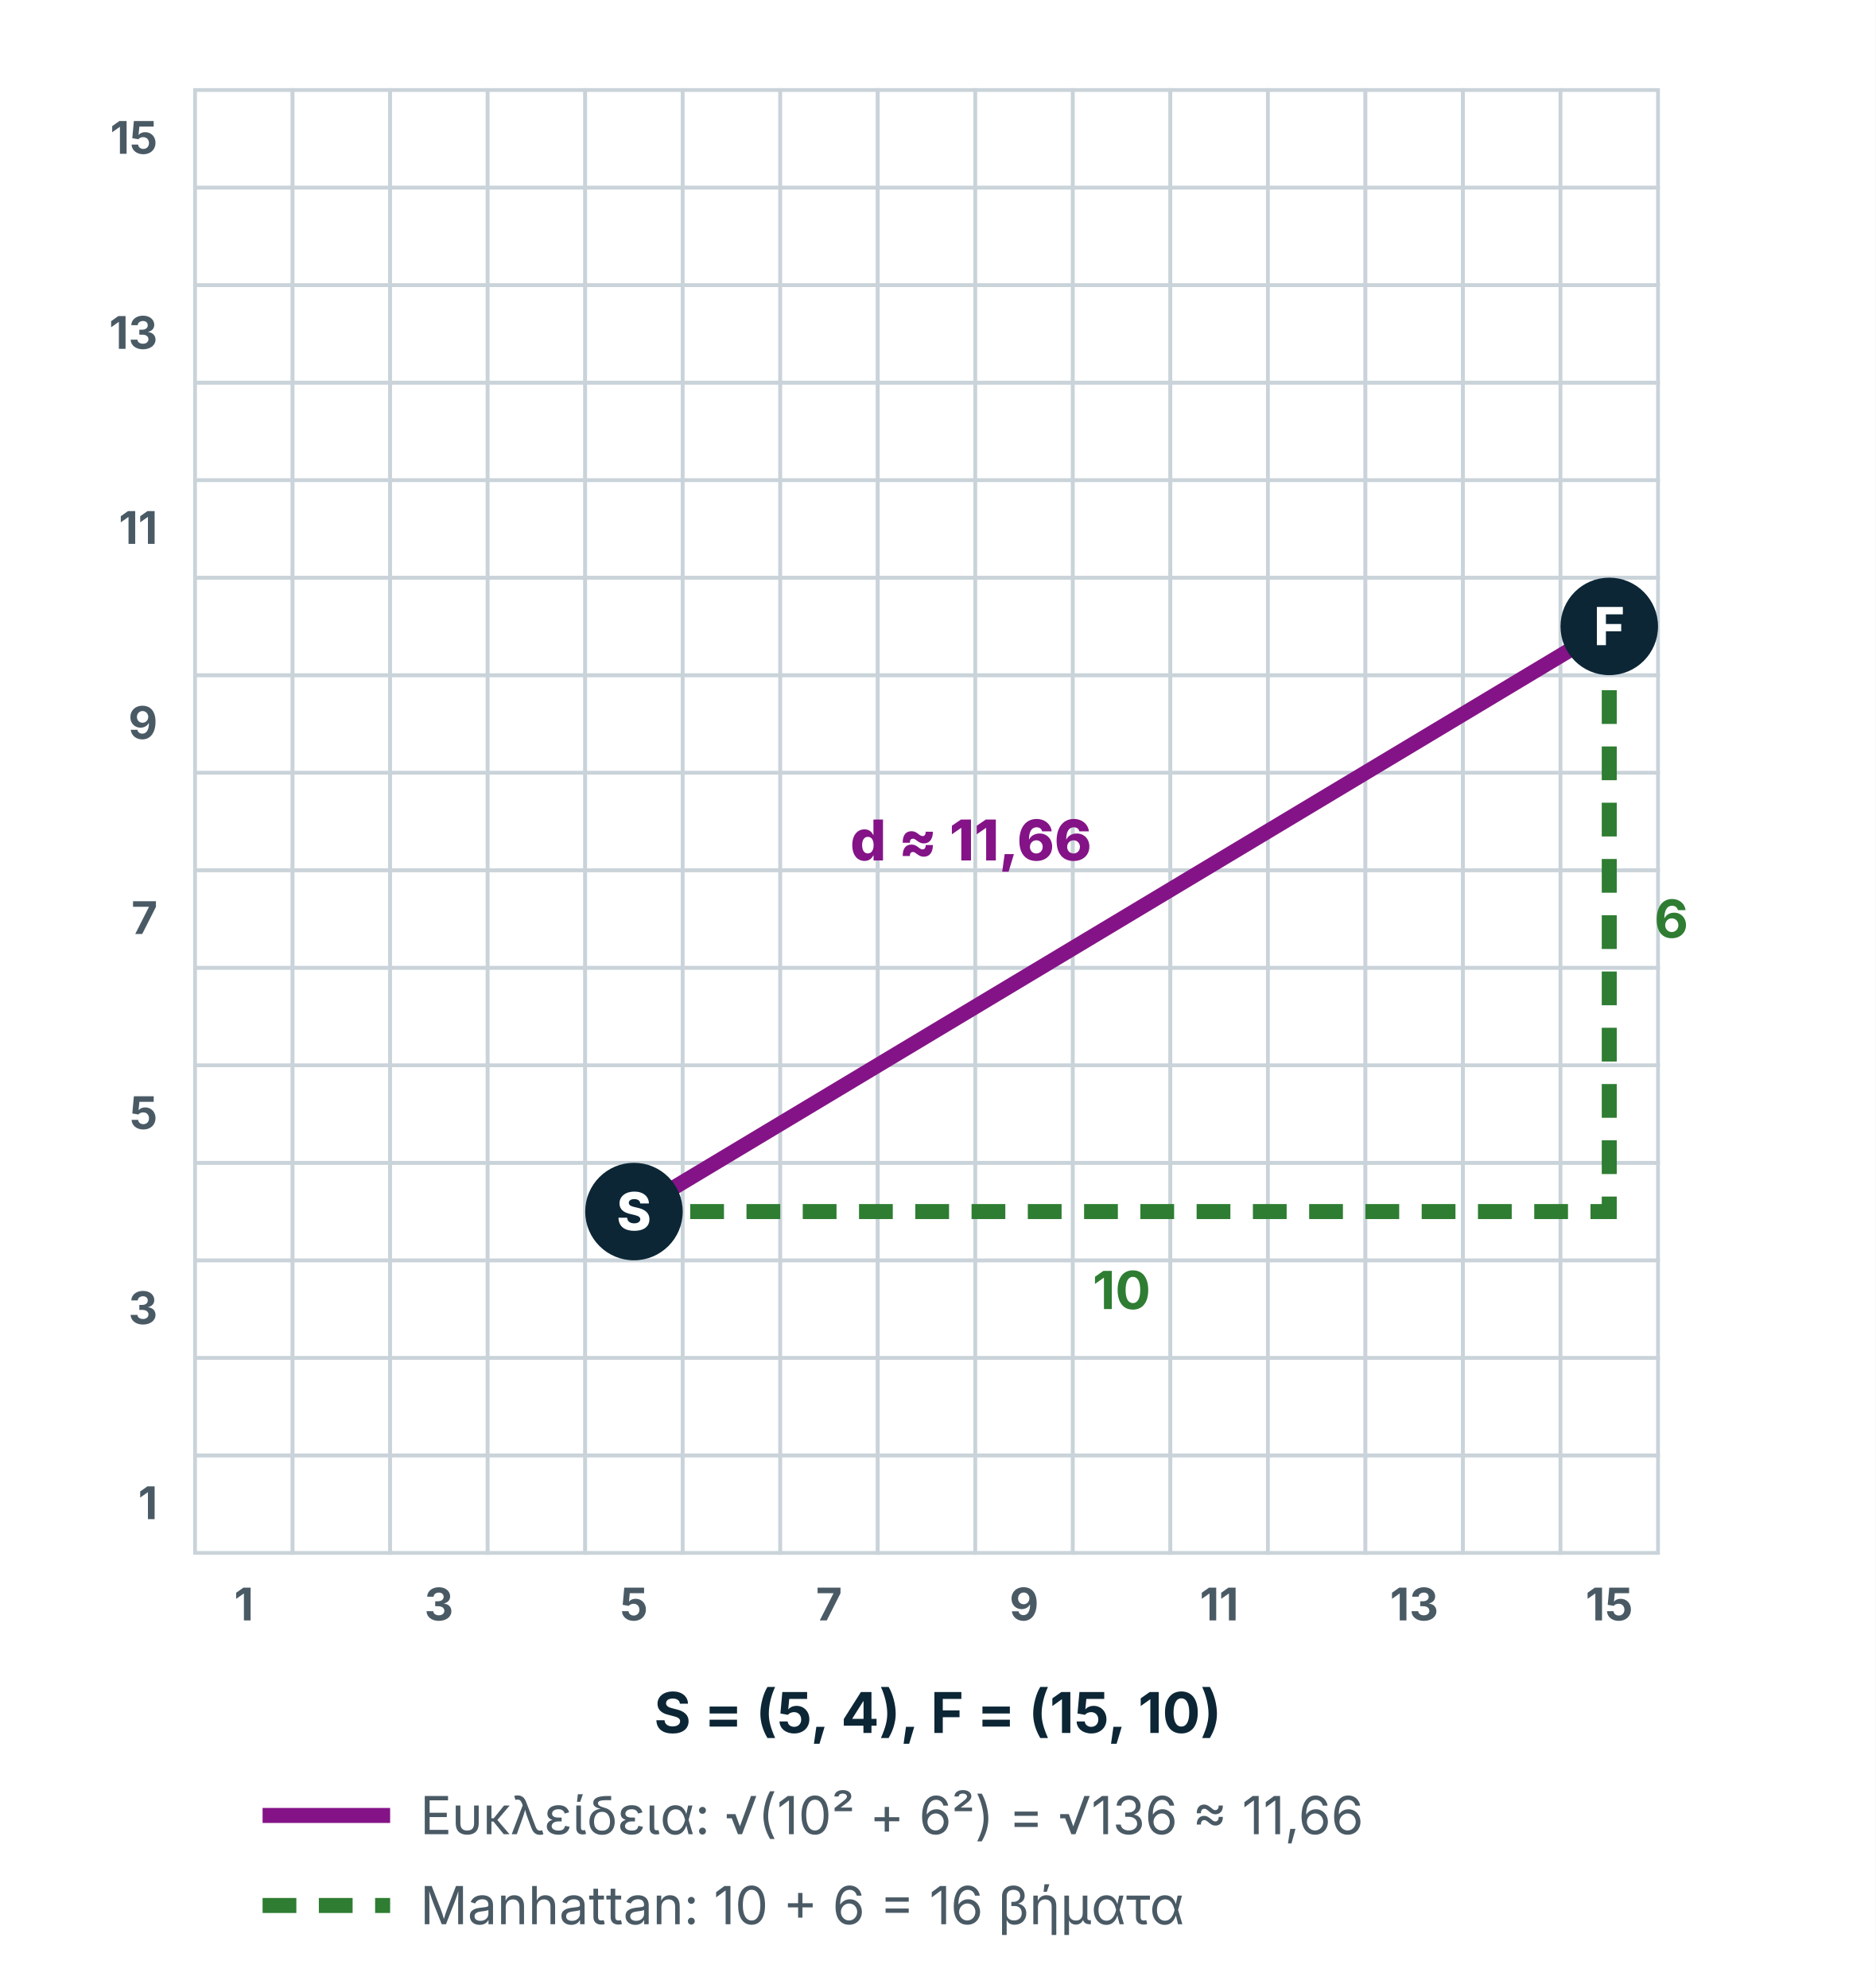
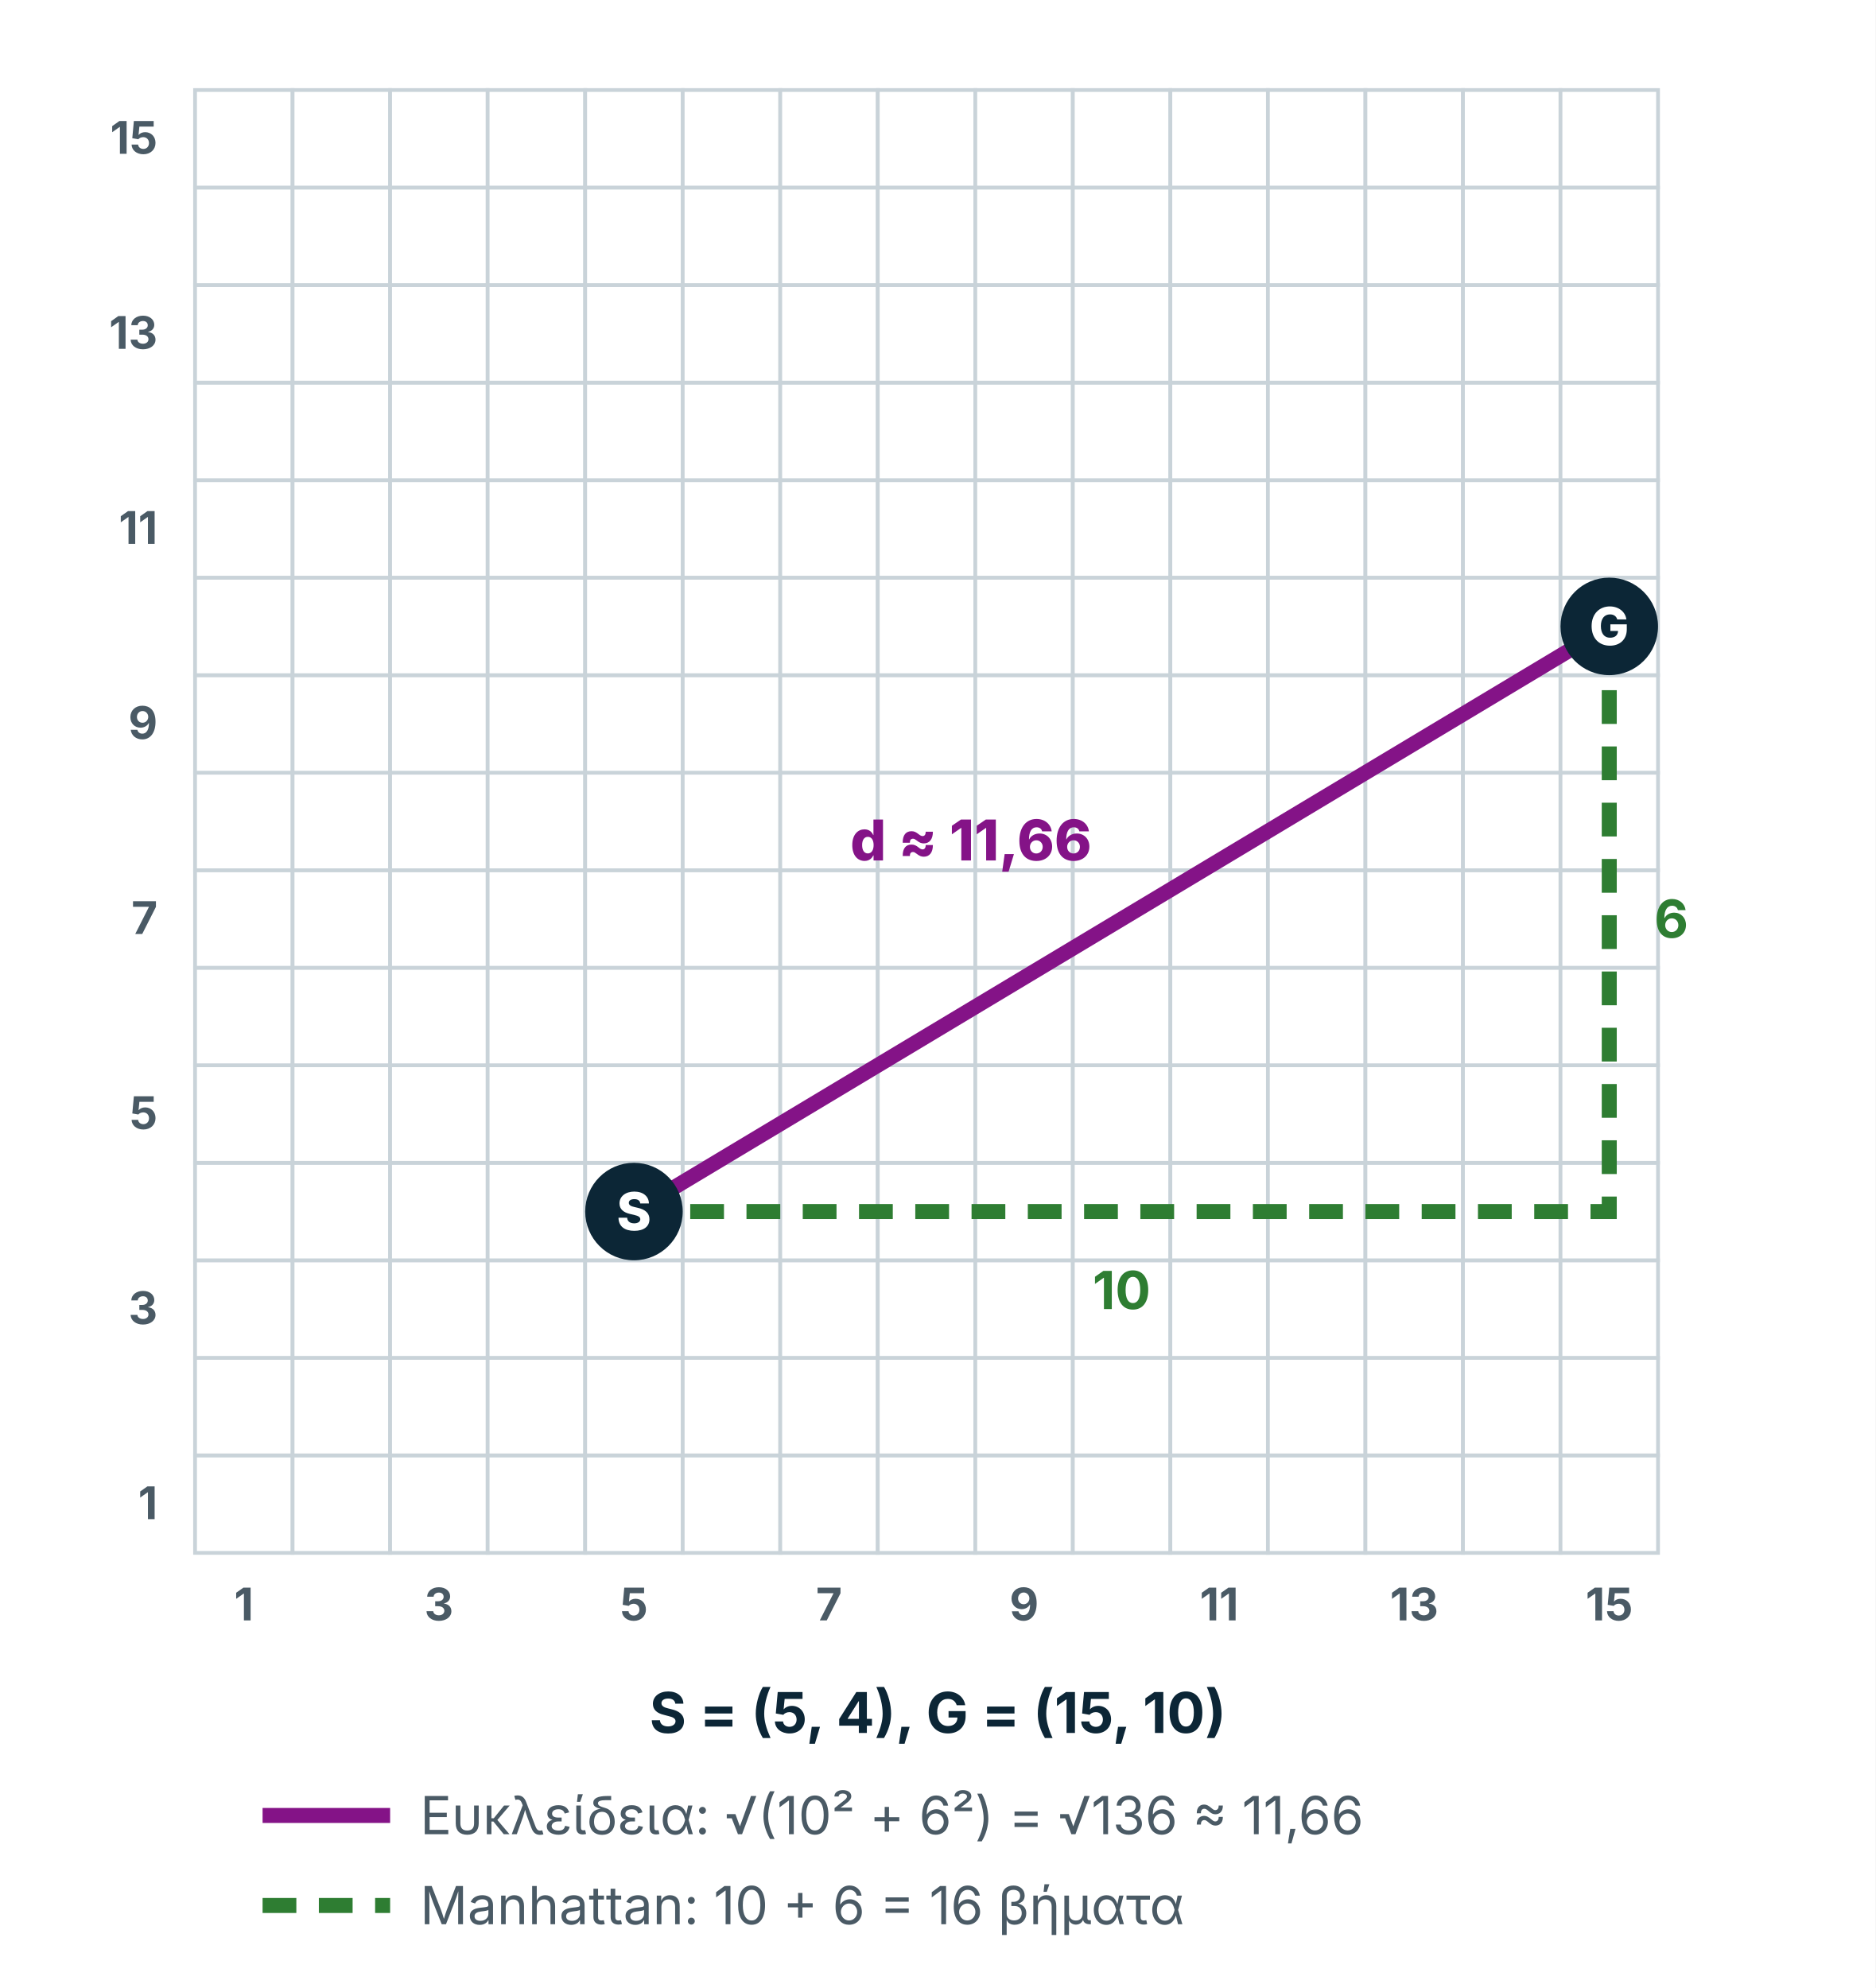
<svg xmlns="http://www.w3.org/2000/svg" viewBox="0 0 500 530" width="500" height="530" font-family="system-ui, -apple-system, 'Segoe UI', sans-serif">
  <defs>
    <marker id="a-ink" viewBox="0 0 10 10" refX="9" refY="5" markerWidth="7" markerHeight="7" orient="auto-start-reverse">
      <path d="M0 0L10 5L0 10z" fill="#0c2636" />
    </marker>
    <marker id="a-acc" viewBox="0 0 10 10" refX="9" refY="5" markerWidth="7" markerHeight="7" orient="auto-start-reverse">
      <path d="M0 0L10 5L0 10z" fill="#841387" />
    </marker>
    <marker id="a-ok" viewBox="0 0 10 10" refX="9" refY="5" markerWidth="7" markerHeight="7" orient="auto-start-reverse">
      <path d="M0 0L10 5L0 10z" fill="#2e7d32" />
    </marker>
    <marker id="a-muted" viewBox="0 0 10 10" refX="9" refY="5" markerWidth="7" markerHeight="7" orient="auto-start-reverse">
      <path d="M0 0L10 5L0 10z" fill="#7b8a94" />
    </marker>
  </defs>
  <rect width="500" height="530" fill="#ffffff" />
  <rect x="52" y="388" width="26" height="26" fill="#ffffff" stroke="#c9d3d9" stroke-width="1" />
  <rect x="52" y="362" width="26" height="26" fill="#ffffff" stroke="#c9d3d9" stroke-width="1" />
  <rect x="52" y="336" width="26" height="26" fill="#ffffff" stroke="#c9d3d9" stroke-width="1" />
  <rect x="52" y="310" width="26" height="26" fill="#ffffff" stroke="#c9d3d9" stroke-width="1" />
  <rect x="52" y="284" width="26" height="26" fill="#ffffff" stroke="#c9d3d9" stroke-width="1" />
  <rect x="52" y="258" width="26" height="26" fill="#ffffff" stroke="#c9d3d9" stroke-width="1" />
  <rect x="52" y="232" width="26" height="26" fill="#ffffff" stroke="#c9d3d9" stroke-width="1" />
  <rect x="52" y="206" width="26" height="26" fill="#ffffff" stroke="#c9d3d9" stroke-width="1" />
  <rect x="52" y="180" width="26" height="26" fill="#ffffff" stroke="#c9d3d9" stroke-width="1" />
  <rect x="52" y="154" width="26" height="26" fill="#ffffff" stroke="#c9d3d9" stroke-width="1" />
  <rect x="52" y="128" width="26" height="26" fill="#ffffff" stroke="#c9d3d9" stroke-width="1" />
  <rect x="52" y="102" width="26" height="26" fill="#ffffff" stroke="#c9d3d9" stroke-width="1" />
  <rect x="52" y="76" width="26" height="26" fill="#ffffff" stroke="#c9d3d9" stroke-width="1" />
  <rect x="52" y="50" width="26" height="26" fill="#ffffff" stroke="#c9d3d9" stroke-width="1" />
  <rect x="52" y="24" width="26" height="26" fill="#ffffff" stroke="#c9d3d9" stroke-width="1" />
  <rect x="78" y="388" width="26" height="26" fill="#ffffff" stroke="#c9d3d9" stroke-width="1" />
  <rect x="78" y="362" width="26" height="26" fill="#ffffff" stroke="#c9d3d9" stroke-width="1" />
  <rect x="78" y="336" width="26" height="26" fill="#ffffff" stroke="#c9d3d9" stroke-width="1" />
  <rect x="78" y="310" width="26" height="26" fill="#ffffff" stroke="#c9d3d9" stroke-width="1" />
  <rect x="78" y="284" width="26" height="26" fill="#ffffff" stroke="#c9d3d9" stroke-width="1" />
  <rect x="78" y="258" width="26" height="26" fill="#ffffff" stroke="#c9d3d9" stroke-width="1" />
  <rect x="78" y="232" width="26" height="26" fill="#ffffff" stroke="#c9d3d9" stroke-width="1" />
  <rect x="78" y="206" width="26" height="26" fill="#ffffff" stroke="#c9d3d9" stroke-width="1" />
  <rect x="78" y="180" width="26" height="26" fill="#ffffff" stroke="#c9d3d9" stroke-width="1" />
  <rect x="78" y="154" width="26" height="26" fill="#ffffff" stroke="#c9d3d9" stroke-width="1" />
  <rect x="78" y="128" width="26" height="26" fill="#ffffff" stroke="#c9d3d9" stroke-width="1" />
  <rect x="78" y="102" width="26" height="26" fill="#ffffff" stroke="#c9d3d9" stroke-width="1" />
  <rect x="78" y="76" width="26" height="26" fill="#ffffff" stroke="#c9d3d9" stroke-width="1" />
  <rect x="78" y="50" width="26" height="26" fill="#ffffff" stroke="#c9d3d9" stroke-width="1" />
  <rect x="78" y="24" width="26" height="26" fill="#ffffff" stroke="#c9d3d9" stroke-width="1" />
  <rect x="104" y="388" width="26" height="26" fill="#ffffff" stroke="#c9d3d9" stroke-width="1" />
  <rect x="104" y="362" width="26" height="26" fill="#ffffff" stroke="#c9d3d9" stroke-width="1" />
  <rect x="104" y="336" width="26" height="26" fill="#ffffff" stroke="#c9d3d9" stroke-width="1" />
  <rect x="104" y="310" width="26" height="26" fill="#ffffff" stroke="#c9d3d9" stroke-width="1" />
  <rect x="104" y="284" width="26" height="26" fill="#ffffff" stroke="#c9d3d9" stroke-width="1" />
  <rect x="104" y="258" width="26" height="26" fill="#ffffff" stroke="#c9d3d9" stroke-width="1" />
  <rect x="104" y="232" width="26" height="26" fill="#ffffff" stroke="#c9d3d9" stroke-width="1" />
  <rect x="104" y="206" width="26" height="26" fill="#ffffff" stroke="#c9d3d9" stroke-width="1" />
  <rect x="104" y="180" width="26" height="26" fill="#ffffff" stroke="#c9d3d9" stroke-width="1" />
  <rect x="104" y="154" width="26" height="26" fill="#ffffff" stroke="#c9d3d9" stroke-width="1" />
  <rect x="104" y="128" width="26" height="26" fill="#ffffff" stroke="#c9d3d9" stroke-width="1" />
  <rect x="104" y="102" width="26" height="26" fill="#ffffff" stroke="#c9d3d9" stroke-width="1" />
  <rect x="104" y="76" width="26" height="26" fill="#ffffff" stroke="#c9d3d9" stroke-width="1" />
  <rect x="104" y="50" width="26" height="26" fill="#ffffff" stroke="#c9d3d9" stroke-width="1" />
  <rect x="104" y="24" width="26" height="26" fill="#ffffff" stroke="#c9d3d9" stroke-width="1" />
  <rect x="130" y="388" width="26" height="26" fill="#ffffff" stroke="#c9d3d9" stroke-width="1" />
  <rect x="130" y="362" width="26" height="26" fill="#ffffff" stroke="#c9d3d9" stroke-width="1" />
  <rect x="130" y="336" width="26" height="26" fill="#ffffff" stroke="#c9d3d9" stroke-width="1" />
  <rect x="130" y="310" width="26" height="26" fill="#ffffff" stroke="#c9d3d9" stroke-width="1" />
  <rect x="130" y="284" width="26" height="26" fill="#ffffff" stroke="#c9d3d9" stroke-width="1" />
  <rect x="130" y="258" width="26" height="26" fill="#ffffff" stroke="#c9d3d9" stroke-width="1" />
  <rect x="130" y="232" width="26" height="26" fill="#ffffff" stroke="#c9d3d9" stroke-width="1" />
  <rect x="130" y="206" width="26" height="26" fill="#ffffff" stroke="#c9d3d9" stroke-width="1" />
  <rect x="130" y="180" width="26" height="26" fill="#ffffff" stroke="#c9d3d9" stroke-width="1" />
  <rect x="130" y="154" width="26" height="26" fill="#ffffff" stroke="#c9d3d9" stroke-width="1" />
  <rect x="130" y="128" width="26" height="26" fill="#ffffff" stroke="#c9d3d9" stroke-width="1" />
  <rect x="130" y="102" width="26" height="26" fill="#ffffff" stroke="#c9d3d9" stroke-width="1" />
  <rect x="130" y="76" width="26" height="26" fill="#ffffff" stroke="#c9d3d9" stroke-width="1" />
  <rect x="130" y="50" width="26" height="26" fill="#ffffff" stroke="#c9d3d9" stroke-width="1" />
  <rect x="130" y="24" width="26" height="26" fill="#ffffff" stroke="#c9d3d9" stroke-width="1" />
  <rect x="156" y="388" width="26" height="26" fill="#ffffff" stroke="#c9d3d9" stroke-width="1" />
  <rect x="156" y="362" width="26" height="26" fill="#ffffff" stroke="#c9d3d9" stroke-width="1" />
  <rect x="156" y="336" width="26" height="26" fill="#ffffff" stroke="#c9d3d9" stroke-width="1" />
  <rect x="156" y="310" width="26" height="26" fill="#ffffff" stroke="#c9d3d9" stroke-width="1" />
  <rect x="156" y="284" width="26" height="26" fill="#ffffff" stroke="#c9d3d9" stroke-width="1" />
  <rect x="156" y="258" width="26" height="26" fill="#ffffff" stroke="#c9d3d9" stroke-width="1" />
  <rect x="156" y="232" width="26" height="26" fill="#ffffff" stroke="#c9d3d9" stroke-width="1" />
  <rect x="156" y="206" width="26" height="26" fill="#ffffff" stroke="#c9d3d9" stroke-width="1" />
  <rect x="156" y="180" width="26" height="26" fill="#ffffff" stroke="#c9d3d9" stroke-width="1" />
  <rect x="156" y="154" width="26" height="26" fill="#ffffff" stroke="#c9d3d9" stroke-width="1" />
  <rect x="156" y="128" width="26" height="26" fill="#ffffff" stroke="#c9d3d9" stroke-width="1" />
  <rect x="156" y="102" width="26" height="26" fill="#ffffff" stroke="#c9d3d9" stroke-width="1" />
  <rect x="156" y="76" width="26" height="26" fill="#ffffff" stroke="#c9d3d9" stroke-width="1" />
  <rect x="156" y="50" width="26" height="26" fill="#ffffff" stroke="#c9d3d9" stroke-width="1" />
  <rect x="156" y="24" width="26" height="26" fill="#ffffff" stroke="#c9d3d9" stroke-width="1" />
  <rect x="182" y="388" width="26" height="26" fill="#ffffff" stroke="#c9d3d9" stroke-width="1" />
  <rect x="182" y="362" width="26" height="26" fill="#ffffff" stroke="#c9d3d9" stroke-width="1" />
  <rect x="182" y="336" width="26" height="26" fill="#ffffff" stroke="#c9d3d9" stroke-width="1" />
  <rect x="182" y="310" width="26" height="26" fill="#ffffff" stroke="#c9d3d9" stroke-width="1" />
  <rect x="182" y="284" width="26" height="26" fill="#ffffff" stroke="#c9d3d9" stroke-width="1" />
  <rect x="182" y="258" width="26" height="26" fill="#ffffff" stroke="#c9d3d9" stroke-width="1" />
  <rect x="182" y="232" width="26" height="26" fill="#ffffff" stroke="#c9d3d9" stroke-width="1" />
  <rect x="182" y="206" width="26" height="26" fill="#ffffff" stroke="#c9d3d9" stroke-width="1" />
  <rect x="182" y="180" width="26" height="26" fill="#ffffff" stroke="#c9d3d9" stroke-width="1" />
  <rect x="182" y="154" width="26" height="26" fill="#ffffff" stroke="#c9d3d9" stroke-width="1" />
  <rect x="182" y="128" width="26" height="26" fill="#ffffff" stroke="#c9d3d9" stroke-width="1" />
  <rect x="182" y="102" width="26" height="26" fill="#ffffff" stroke="#c9d3d9" stroke-width="1" />
  <rect x="182" y="76" width="26" height="26" fill="#ffffff" stroke="#c9d3d9" stroke-width="1" />
  <rect x="182" y="50" width="26" height="26" fill="#ffffff" stroke="#c9d3d9" stroke-width="1" />
  <rect x="182" y="24" width="26" height="26" fill="#ffffff" stroke="#c9d3d9" stroke-width="1" />
  <rect x="208" y="388" width="26" height="26" fill="#ffffff" stroke="#c9d3d9" stroke-width="1" />
  <rect x="208" y="362" width="26" height="26" fill="#ffffff" stroke="#c9d3d9" stroke-width="1" />
  <rect x="208" y="336" width="26" height="26" fill="#ffffff" stroke="#c9d3d9" stroke-width="1" />
  <rect x="208" y="310" width="26" height="26" fill="#ffffff" stroke="#c9d3d9" stroke-width="1" />
  <rect x="208" y="284" width="26" height="26" fill="#ffffff" stroke="#c9d3d9" stroke-width="1" />
  <rect x="208" y="258" width="26" height="26" fill="#ffffff" stroke="#c9d3d9" stroke-width="1" />
  <rect x="208" y="232" width="26" height="26" fill="#ffffff" stroke="#c9d3d9" stroke-width="1" />
  <rect x="208" y="206" width="26" height="26" fill="#ffffff" stroke="#c9d3d9" stroke-width="1" />
  <rect x="208" y="180" width="26" height="26" fill="#ffffff" stroke="#c9d3d9" stroke-width="1" />
  <rect x="208" y="154" width="26" height="26" fill="#ffffff" stroke="#c9d3d9" stroke-width="1" />
  <rect x="208" y="128" width="26" height="26" fill="#ffffff" stroke="#c9d3d9" stroke-width="1" />
  <rect x="208" y="102" width="26" height="26" fill="#ffffff" stroke="#c9d3d9" stroke-width="1" />
  <rect x="208" y="76" width="26" height="26" fill="#ffffff" stroke="#c9d3d9" stroke-width="1" />
  <rect x="208" y="50" width="26" height="26" fill="#ffffff" stroke="#c9d3d9" stroke-width="1" />
  <rect x="208" y="24" width="26" height="26" fill="#ffffff" stroke="#c9d3d9" stroke-width="1" />
  <rect x="234" y="388" width="26" height="26" fill="#ffffff" stroke="#c9d3d9" stroke-width="1" />
  <rect x="234" y="362" width="26" height="26" fill="#ffffff" stroke="#c9d3d9" stroke-width="1" />
  <rect x="234" y="336" width="26" height="26" fill="#ffffff" stroke="#c9d3d9" stroke-width="1" />
  <rect x="234" y="310" width="26" height="26" fill="#ffffff" stroke="#c9d3d9" stroke-width="1" />
  <rect x="234" y="284" width="26" height="26" fill="#ffffff" stroke="#c9d3d9" stroke-width="1" />
  <rect x="234" y="258" width="26" height="26" fill="#ffffff" stroke="#c9d3d9" stroke-width="1" />
  <rect x="234" y="232" width="26" height="26" fill="#ffffff" stroke="#c9d3d9" stroke-width="1" />
  <rect x="234" y="206" width="26" height="26" fill="#ffffff" stroke="#c9d3d9" stroke-width="1" />
  <rect x="234" y="180" width="26" height="26" fill="#ffffff" stroke="#c9d3d9" stroke-width="1" />
  <rect x="234" y="154" width="26" height="26" fill="#ffffff" stroke="#c9d3d9" stroke-width="1" />
  <rect x="234" y="128" width="26" height="26" fill="#ffffff" stroke="#c9d3d9" stroke-width="1" />
  <rect x="234" y="102" width="26" height="26" fill="#ffffff" stroke="#c9d3d9" stroke-width="1" />
  <rect x="234" y="76" width="26" height="26" fill="#ffffff" stroke="#c9d3d9" stroke-width="1" />
  <rect x="234" y="50" width="26" height="26" fill="#ffffff" stroke="#c9d3d9" stroke-width="1" />
  <rect x="234" y="24" width="26" height="26" fill="#ffffff" stroke="#c9d3d9" stroke-width="1" />
  <rect x="260" y="388" width="26" height="26" fill="#ffffff" stroke="#c9d3d9" stroke-width="1" />
  <rect x="260" y="362" width="26" height="26" fill="#ffffff" stroke="#c9d3d9" stroke-width="1" />
  <rect x="260" y="336" width="26" height="26" fill="#ffffff" stroke="#c9d3d9" stroke-width="1" />
  <rect x="260" y="310" width="26" height="26" fill="#ffffff" stroke="#c9d3d9" stroke-width="1" />
  <rect x="260" y="284" width="26" height="26" fill="#ffffff" stroke="#c9d3d9" stroke-width="1" />
  <rect x="260" y="258" width="26" height="26" fill="#ffffff" stroke="#c9d3d9" stroke-width="1" />
  <rect x="260" y="232" width="26" height="26" fill="#ffffff" stroke="#c9d3d9" stroke-width="1" />
  <rect x="260" y="206" width="26" height="26" fill="#ffffff" stroke="#c9d3d9" stroke-width="1" />
  <rect x="260" y="180" width="26" height="26" fill="#ffffff" stroke="#c9d3d9" stroke-width="1" />
  <rect x="260" y="154" width="26" height="26" fill="#ffffff" stroke="#c9d3d9" stroke-width="1" />
  <rect x="260" y="128" width="26" height="26" fill="#ffffff" stroke="#c9d3d9" stroke-width="1" />
  <rect x="260" y="102" width="26" height="26" fill="#ffffff" stroke="#c9d3d9" stroke-width="1" />
  <rect x="260" y="76" width="26" height="26" fill="#ffffff" stroke="#c9d3d9" stroke-width="1" />
  <rect x="260" y="50" width="26" height="26" fill="#ffffff" stroke="#c9d3d9" stroke-width="1" />
  <rect x="260" y="24" width="26" height="26" fill="#ffffff" stroke="#c9d3d9" stroke-width="1" />
  <rect x="286" y="388" width="26" height="26" fill="#ffffff" stroke="#c9d3d9" stroke-width="1" />
  <rect x="286" y="362" width="26" height="26" fill="#ffffff" stroke="#c9d3d9" stroke-width="1" />
  <rect x="286" y="336" width="26" height="26" fill="#ffffff" stroke="#c9d3d9" stroke-width="1" />
  <rect x="286" y="310" width="26" height="26" fill="#ffffff" stroke="#c9d3d9" stroke-width="1" />
  <rect x="286" y="284" width="26" height="26" fill="#ffffff" stroke="#c9d3d9" stroke-width="1" />
  <rect x="286" y="258" width="26" height="26" fill="#ffffff" stroke="#c9d3d9" stroke-width="1" />
  <rect x="286" y="232" width="26" height="26" fill="#ffffff" stroke="#c9d3d9" stroke-width="1" />
  <rect x="286" y="206" width="26" height="26" fill="#ffffff" stroke="#c9d3d9" stroke-width="1" />
  <rect x="286" y="180" width="26" height="26" fill="#ffffff" stroke="#c9d3d9" stroke-width="1" />
  <rect x="286" y="154" width="26" height="26" fill="#ffffff" stroke="#c9d3d9" stroke-width="1" />
  <rect x="286" y="128" width="26" height="26" fill="#ffffff" stroke="#c9d3d9" stroke-width="1" />
  <rect x="286" y="102" width="26" height="26" fill="#ffffff" stroke="#c9d3d9" stroke-width="1" />
  <rect x="286" y="76" width="26" height="26" fill="#ffffff" stroke="#c9d3d9" stroke-width="1" />
  <rect x="286" y="50" width="26" height="26" fill="#ffffff" stroke="#c9d3d9" stroke-width="1" />
  <rect x="286" y="24" width="26" height="26" fill="#ffffff" stroke="#c9d3d9" stroke-width="1" />
  <rect x="312" y="388" width="26" height="26" fill="#ffffff" stroke="#c9d3d9" stroke-width="1" />
  <rect x="312" y="362" width="26" height="26" fill="#ffffff" stroke="#c9d3d9" stroke-width="1" />
  <rect x="312" y="336" width="26" height="26" fill="#ffffff" stroke="#c9d3d9" stroke-width="1" />
  <rect x="312" y="310" width="26" height="26" fill="#ffffff" stroke="#c9d3d9" stroke-width="1" />
  <rect x="312" y="284" width="26" height="26" fill="#ffffff" stroke="#c9d3d9" stroke-width="1" />
  <rect x="312" y="258" width="26" height="26" fill="#ffffff" stroke="#c9d3d9" stroke-width="1" />
  <rect x="312" y="232" width="26" height="26" fill="#ffffff" stroke="#c9d3d9" stroke-width="1" />
  <rect x="312" y="206" width="26" height="26" fill="#ffffff" stroke="#c9d3d9" stroke-width="1" />
  <rect x="312" y="180" width="26" height="26" fill="#ffffff" stroke="#c9d3d9" stroke-width="1" />
  <rect x="312" y="154" width="26" height="26" fill="#ffffff" stroke="#c9d3d9" stroke-width="1" />
  <rect x="312" y="128" width="26" height="26" fill="#ffffff" stroke="#c9d3d9" stroke-width="1" />
  <rect x="312" y="102" width="26" height="26" fill="#ffffff" stroke="#c9d3d9" stroke-width="1" />
  <rect x="312" y="76" width="26" height="26" fill="#ffffff" stroke="#c9d3d9" stroke-width="1" />
  <rect x="312" y="50" width="26" height="26" fill="#ffffff" stroke="#c9d3d9" stroke-width="1" />
  <rect x="312" y="24" width="26" height="26" fill="#ffffff" stroke="#c9d3d9" stroke-width="1" />
  <rect x="338" y="388" width="26" height="26" fill="#ffffff" stroke="#c9d3d9" stroke-width="1" />
  <rect x="338" y="362" width="26" height="26" fill="#ffffff" stroke="#c9d3d9" stroke-width="1" />
  <rect x="338" y="336" width="26" height="26" fill="#ffffff" stroke="#c9d3d9" stroke-width="1" />
  <rect x="338" y="310" width="26" height="26" fill="#ffffff" stroke="#c9d3d9" stroke-width="1" />
  <rect x="338" y="284" width="26" height="26" fill="#ffffff" stroke="#c9d3d9" stroke-width="1" />
  <rect x="338" y="258" width="26" height="26" fill="#ffffff" stroke="#c9d3d9" stroke-width="1" />
  <rect x="338" y="232" width="26" height="26" fill="#ffffff" stroke="#c9d3d9" stroke-width="1" />
  <rect x="338" y="206" width="26" height="26" fill="#ffffff" stroke="#c9d3d9" stroke-width="1" />
  <rect x="338" y="180" width="26" height="26" fill="#ffffff" stroke="#c9d3d9" stroke-width="1" />
  <rect x="338" y="154" width="26" height="26" fill="#ffffff" stroke="#c9d3d9" stroke-width="1" />
  <rect x="338" y="128" width="26" height="26" fill="#ffffff" stroke="#c9d3d9" stroke-width="1" />
  <rect x="338" y="102" width="26" height="26" fill="#ffffff" stroke="#c9d3d9" stroke-width="1" />
  <rect x="338" y="76" width="26" height="26" fill="#ffffff" stroke="#c9d3d9" stroke-width="1" />
  <rect x="338" y="50" width="26" height="26" fill="#ffffff" stroke="#c9d3d9" stroke-width="1" />
  <rect x="338" y="24" width="26" height="26" fill="#ffffff" stroke="#c9d3d9" stroke-width="1" />
  <rect x="364" y="388" width="26" height="26" fill="#ffffff" stroke="#c9d3d9" stroke-width="1" />
  <rect x="364" y="362" width="26" height="26" fill="#ffffff" stroke="#c9d3d9" stroke-width="1" />
  <rect x="364" y="336" width="26" height="26" fill="#ffffff" stroke="#c9d3d9" stroke-width="1" />
  <rect x="364" y="310" width="26" height="26" fill="#ffffff" stroke="#c9d3d9" stroke-width="1" />
  <rect x="364" y="284" width="26" height="26" fill="#ffffff" stroke="#c9d3d9" stroke-width="1" />
  <rect x="364" y="258" width="26" height="26" fill="#ffffff" stroke="#c9d3d9" stroke-width="1" />
  <rect x="364" y="232" width="26" height="26" fill="#ffffff" stroke="#c9d3d9" stroke-width="1" />
  <rect x="364" y="206" width="26" height="26" fill="#ffffff" stroke="#c9d3d9" stroke-width="1" />
  <rect x="364" y="180" width="26" height="26" fill="#ffffff" stroke="#c9d3d9" stroke-width="1" />
  <rect x="364" y="154" width="26" height="26" fill="#ffffff" stroke="#c9d3d9" stroke-width="1" />
  <rect x="364" y="128" width="26" height="26" fill="#ffffff" stroke="#c9d3d9" stroke-width="1" />
  <rect x="364" y="102" width="26" height="26" fill="#ffffff" stroke="#c9d3d9" stroke-width="1" />
  <rect x="364" y="76" width="26" height="26" fill="#ffffff" stroke="#c9d3d9" stroke-width="1" />
  <rect x="364" y="50" width="26" height="26" fill="#ffffff" stroke="#c9d3d9" stroke-width="1" />
  <rect x="364" y="24" width="26" height="26" fill="#ffffff" stroke="#c9d3d9" stroke-width="1" />
  <rect x="390" y="388" width="26" height="26" fill="#ffffff" stroke="#c9d3d9" stroke-width="1" />
  <rect x="390" y="362" width="26" height="26" fill="#ffffff" stroke="#c9d3d9" stroke-width="1" />
  <rect x="390" y="336" width="26" height="26" fill="#ffffff" stroke="#c9d3d9" stroke-width="1" />
  <rect x="390" y="310" width="26" height="26" fill="#ffffff" stroke="#c9d3d9" stroke-width="1" />
  <rect x="390" y="284" width="26" height="26" fill="#ffffff" stroke="#c9d3d9" stroke-width="1" />
  <rect x="390" y="258" width="26" height="26" fill="#ffffff" stroke="#c9d3d9" stroke-width="1" />
  <rect x="390" y="232" width="26" height="26" fill="#ffffff" stroke="#c9d3d9" stroke-width="1" />
  <rect x="390" y="206" width="26" height="26" fill="#ffffff" stroke="#c9d3d9" stroke-width="1" />
  <rect x="390" y="180" width="26" height="26" fill="#ffffff" stroke="#c9d3d9" stroke-width="1" />
  <rect x="390" y="154" width="26" height="26" fill="#ffffff" stroke="#c9d3d9" stroke-width="1" />
  <rect x="390" y="128" width="26" height="26" fill="#ffffff" stroke="#c9d3d9" stroke-width="1" />
  <rect x="390" y="102" width="26" height="26" fill="#ffffff" stroke="#c9d3d9" stroke-width="1" />
  <rect x="390" y="76" width="26" height="26" fill="#ffffff" stroke="#c9d3d9" stroke-width="1" />
  <rect x="390" y="50" width="26" height="26" fill="#ffffff" stroke="#c9d3d9" stroke-width="1" />
  <rect x="390" y="24" width="26" height="26" fill="#ffffff" stroke="#c9d3d9" stroke-width="1" />
  <rect x="416" y="388" width="26" height="26" fill="#ffffff" stroke="#c9d3d9" stroke-width="1" />
  <rect x="416" y="362" width="26" height="26" fill="#ffffff" stroke="#c9d3d9" stroke-width="1" />
  <rect x="416" y="336" width="26" height="26" fill="#ffffff" stroke="#c9d3d9" stroke-width="1" />
  <rect x="416" y="310" width="26" height="26" fill="#ffffff" stroke="#c9d3d9" stroke-width="1" />
  <rect x="416" y="284" width="26" height="26" fill="#ffffff" stroke="#c9d3d9" stroke-width="1" />
  <rect x="416" y="258" width="26" height="26" fill="#ffffff" stroke="#c9d3d9" stroke-width="1" />
  <rect x="416" y="232" width="26" height="26" fill="#ffffff" stroke="#c9d3d9" stroke-width="1" />
  <rect x="416" y="206" width="26" height="26" fill="#ffffff" stroke="#c9d3d9" stroke-width="1" />
  <rect x="416" y="180" width="26" height="26" fill="#ffffff" stroke="#c9d3d9" stroke-width="1" />
  <rect x="416" y="154" width="26" height="26" fill="#ffffff" stroke="#c9d3d9" stroke-width="1" />
  <rect x="416" y="128" width="26" height="26" fill="#ffffff" stroke="#c9d3d9" stroke-width="1" />
  <rect x="416" y="102" width="26" height="26" fill="#ffffff" stroke="#c9d3d9" stroke-width="1" />
  <rect x="416" y="76" width="26" height="26" fill="#ffffff" stroke="#c9d3d9" stroke-width="1" />
  <rect x="416" y="50" width="26" height="26" fill="#ffffff" stroke="#c9d3d9" stroke-width="1" />
  <rect x="416" y="24" width="26" height="26" fill="#ffffff" stroke="#c9d3d9" stroke-width="1" />
  <text x="65" y="432" text-anchor="middle" font-size="12" font-weight="700" fill="#4a5a65">1</text>
  <text x="42" y="405" text-anchor="end" font-size="12" font-weight="700" fill="#4a5a65">1</text>
  <text x="117" y="432" text-anchor="middle" font-size="12" font-weight="700" fill="#4a5a65">3</text>
  <text x="42" y="353" text-anchor="end" font-size="12" font-weight="700" fill="#4a5a65">3</text>
  <text x="169" y="432" text-anchor="middle" font-size="12" font-weight="700" fill="#4a5a65">5</text>
  <text x="42" y="301" text-anchor="end" font-size="12" font-weight="700" fill="#4a5a65">5</text>
  <text x="221" y="432" text-anchor="middle" font-size="12" font-weight="700" fill="#4a5a65">7</text>
  <text x="42" y="249" text-anchor="end" font-size="12" font-weight="700" fill="#4a5a65">7</text>
  <text x="273" y="432" text-anchor="middle" font-size="12" font-weight="700" fill="#4a5a65">9</text>
  <text x="42" y="197" text-anchor="end" font-size="12" font-weight="700" fill="#4a5a65">9</text>
  <text x="325" y="432" text-anchor="middle" font-size="12" font-weight="700" fill="#4a5a65">11</text>
  <text x="42" y="145" text-anchor="end" font-size="12" font-weight="700" fill="#4a5a65">11</text>
  <text x="377" y="432" text-anchor="middle" font-size="12" font-weight="700" fill="#4a5a65">13</text>
  <text x="42" y="93" text-anchor="end" font-size="12" font-weight="700" fill="#4a5a65">13</text>
  <text x="429" y="432" text-anchor="middle" font-size="12" font-weight="700" fill="#4a5a65">15</text>
  <text x="42" y="41" text-anchor="end" font-size="12" font-weight="700" fill="#4a5a65">15</text>
  <polyline points="169,323 429,323 429,167" fill="none" stroke="#2e7d32" stroke-width="4" stroke-dasharray="9 6" />
  <line x1="169" y1="323" x2="429" y2="167" stroke="#841387" stroke-width="4" />
  <circle cx="169" cy="323" r="12" fill="#0c2636" stroke="#0c2636" stroke-width="2" />
  <text x="169" y="328" text-anchor="middle" font-size="14" font-weight="800" fill="#ffffff">S</text>
  <circle cx="429" cy="167" r="12" fill="#0c2636" stroke="#0c2636" stroke-width="2" />
-   <text x="429" y="172" text-anchor="middle" font-size="14" font-weight="800" fill="#ffffff">F</text>
+   <text x="429" y="172" text-anchor="middle" font-size="14" font-weight="800" fill="#ffffff">G</text>
  <text x="291" y="229.4" text-anchor="end" font-size="15" font-weight="800" fill="#841387">d ≈ 11,66</text>
  <text x="299" y="349" text-anchor="middle" font-size="14" font-weight="700" fill="#2e7d32">10</text>
  <text x="441" y="250" text-anchor="start" font-size="14" font-weight="700" fill="#2e7d32">6</text>
-   <text x="250" y="462" text-anchor="middle" font-size="15" font-weight="700" fill="#0c2636">S = (5, 4), F = (15, 10)</text>
+   <text x="250" y="462" text-anchor="middle" font-size="15" font-weight="700" fill="#0c2636">S = (5, 4), G = (15, 10)</text>
  <line x1="70" y1="484" x2="104" y2="484" stroke="#841387" stroke-width="4" />
  <text x="112" y="489" text-anchor="start" font-size="14" font-weight="400" fill="#4a5a65">Ευκλείδεια: √(10² + 6²) = √136 ≈ 11,66</text>
  <line x1="70" y1="508" x2="104" y2="508" stroke="#2e7d32" stroke-width="4" stroke-dasharray="9 6" />
  <text x="112" y="513" text-anchor="start" font-size="14" font-weight="400" fill="#4a5a65">Manhattan: 10 + 6 = 16 βήματα</text>
</svg>
